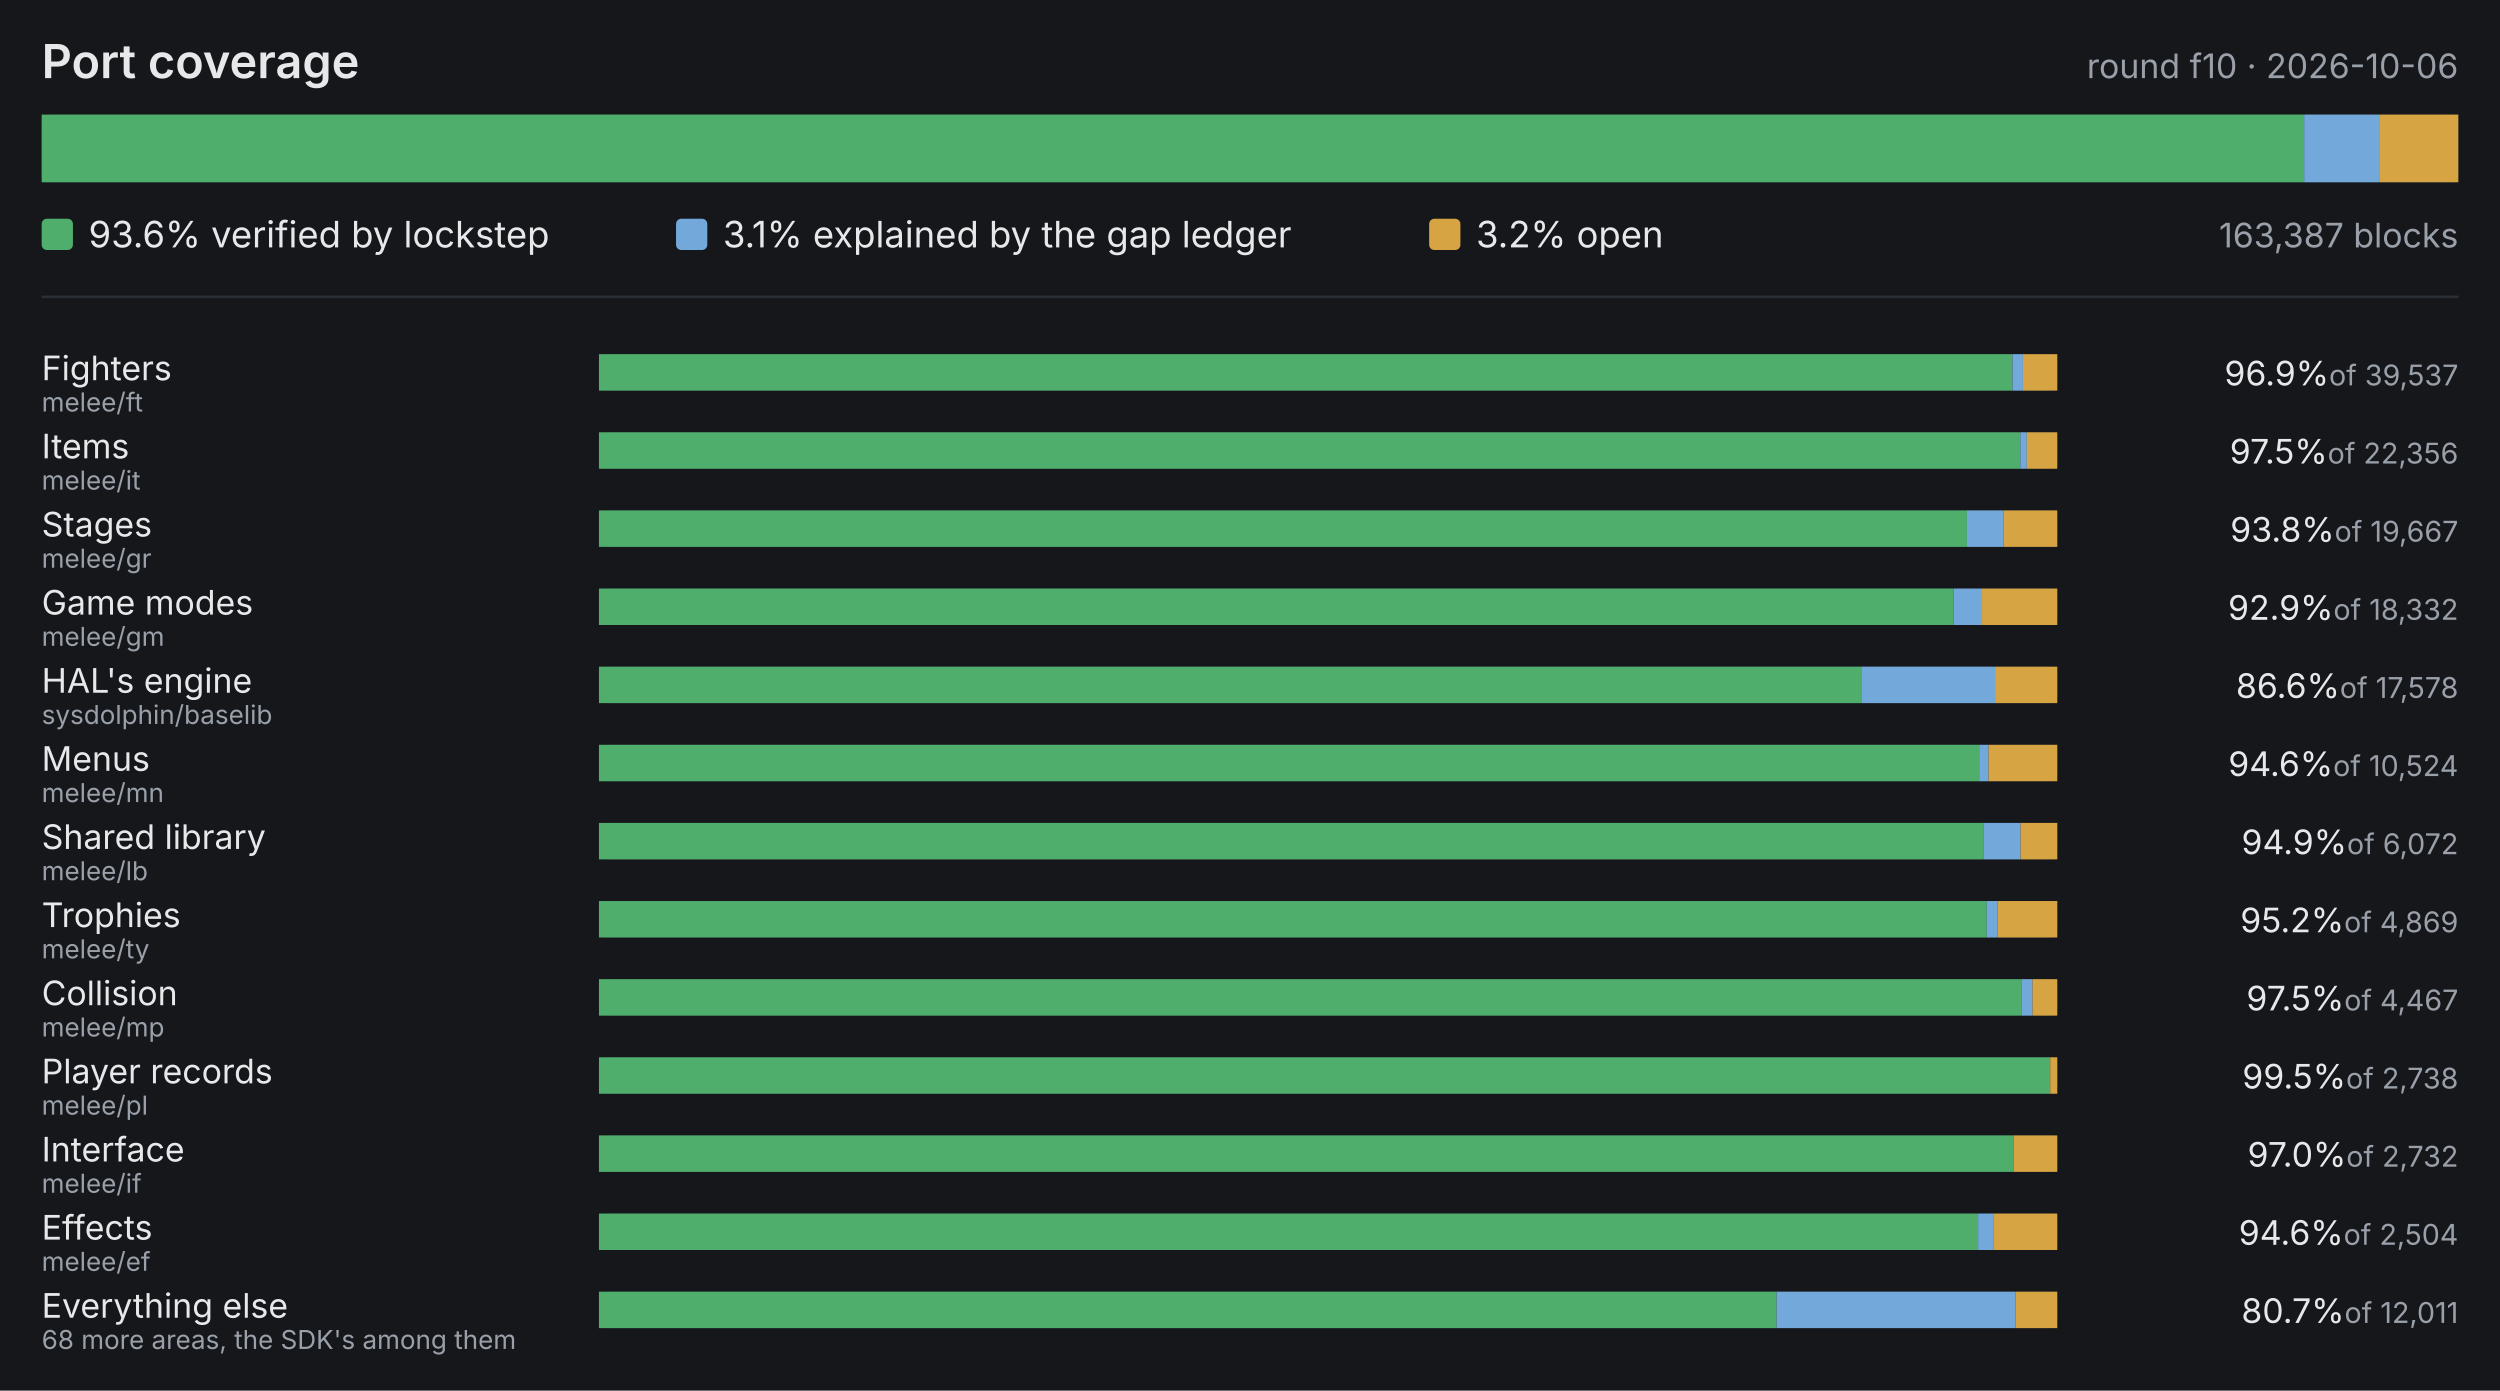
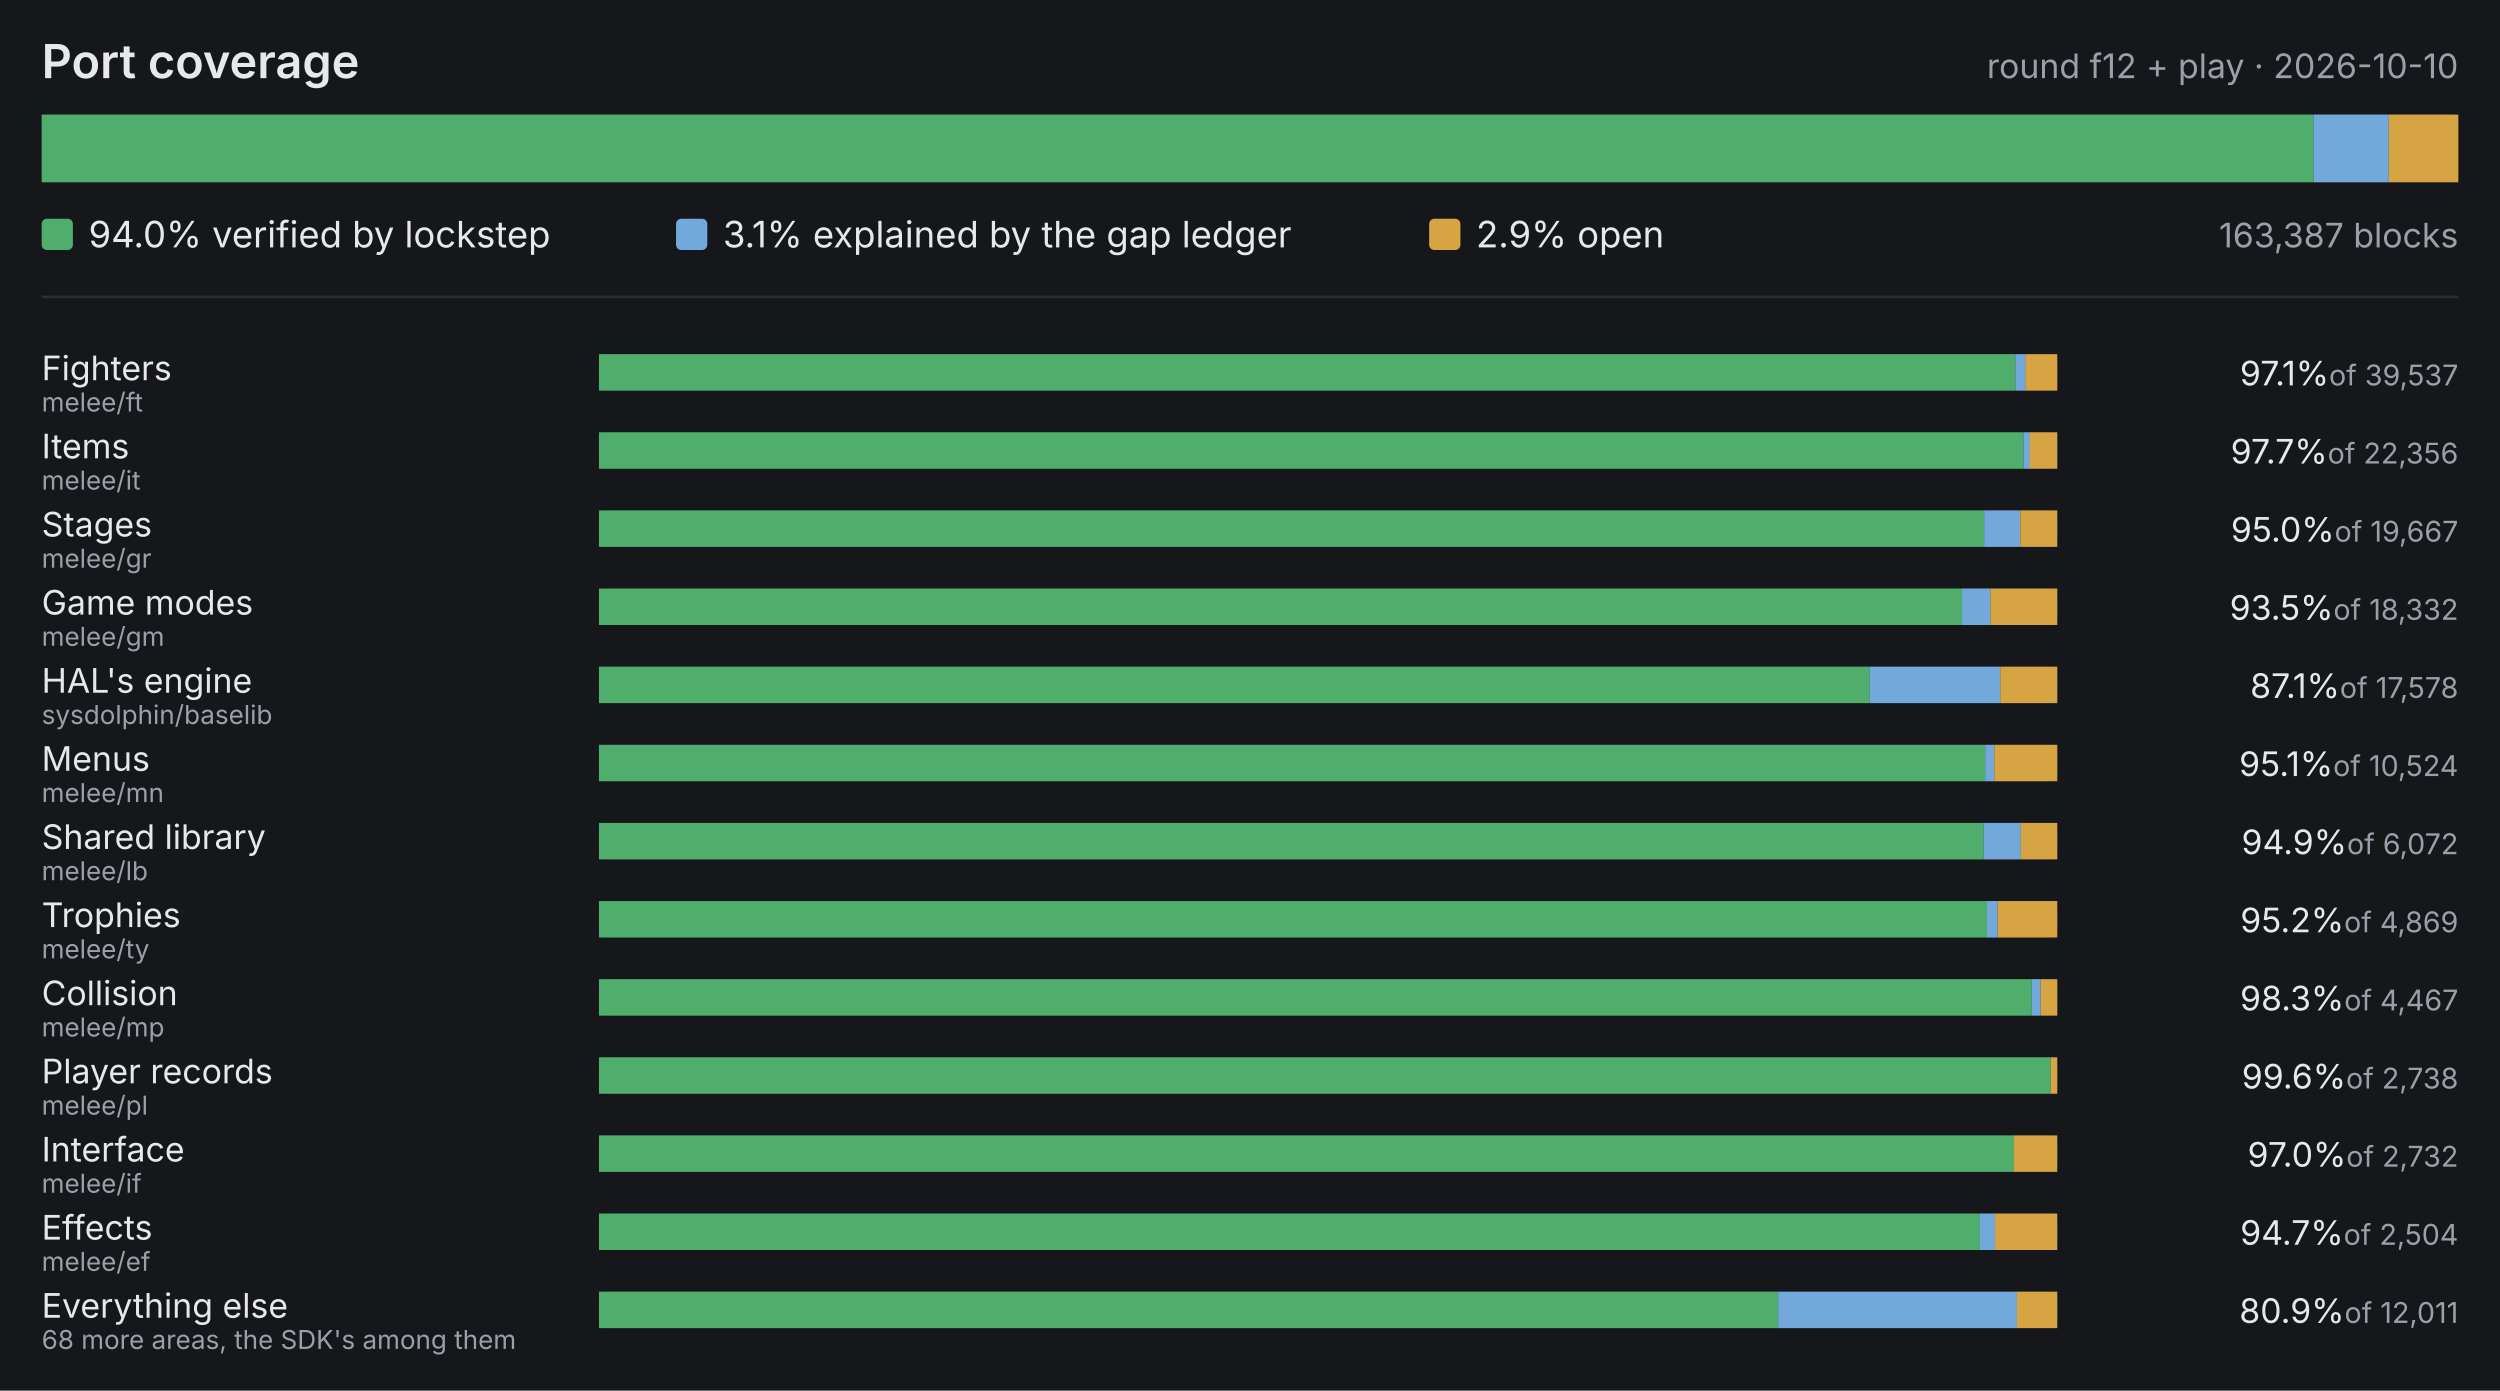
<svg xmlns="http://www.w3.org/2000/svg" viewBox="0 0 960 534" width="960" height="534" font-family="system-ui, -apple-system, Segoe UI, sans-serif">
  <rect width="960" height="534" fill="#15171b" />
  <text x="16" y="30" font-size="18" font-weight="600" fill="#e7e8ea">Port coverage</text>
-   <text x="944" y="30" font-size="13" text-anchor="end" fill="#9aa0a9">round f10 · 2026-10-06</text>
+   <text x="944" y="30" font-size="13" text-anchor="end" fill="#9aa0a9">round f12 + play · 2026-10-10</text>
  <rect x="16" y="44" width="928" height="26" rx="3" fill="#2a2e35" />
-   <rect x="16.0" y="44" width="868.8" height="26" fill="#4fae6c" />
-   <rect x="884.8" y="44" width="29.1" height="26" fill="#73a9da" />
-   <rect x="913.9" y="44" width="30.1" height="26" fill="#d6a443" />
+   <rect x="16.0" y="44" width="872.5" height="26" fill="#4fae6c" />
+   <rect x="888.5" y="44" width="28.8" height="26" fill="#73a9da" />
+   <rect x="917.3" y="44" width="26.7" height="26" fill="#d6a443" />
  <rect x="16" y="84" width="12" height="12" rx="2" fill="#4fae6c" />
-   <text x="34" y="95" font-size="14" fill="#e7e8ea">93.6% verified by lockstep</text>
+   <text x="34" y="95" font-size="14" fill="#e7e8ea">94.0% verified by lockstep</text>
  <rect x="259.6" y="84" width="12" height="12" rx="2" fill="#73a9da" />
  <text x="277.6" y="95" font-size="14" fill="#e7e8ea">3.1% explained by the gap ledger</text>
  <rect x="548.8" y="84" width="12" height="12" rx="2" fill="#d6a443" />
-   <text x="566.8" y="95" font-size="14" fill="#e7e8ea">3.2% open</text>
+   <text x="566.8" y="95" font-size="14" fill="#e7e8ea">2.9% open</text>
  <text x="944" y="95" font-size="13" text-anchor="end" fill="#9aa0a9">163,387 blocks</text>
  <line x1="16" y1="114" x2="944" y2="114" stroke="#2a2e35" />
  <text x="16" y="146" font-size="13" fill="#e7e8ea">Fighters</text>
  <text x="16" y="158" font-size="10" fill="#9aa0a9">melee/ft</text>
  <rect x="230" y="136" width="560" height="14" rx="3" fill="#2a2e35" />
-   <rect x="230.0" y="136" width="542.8" height="14" fill="#4fae6c" />
-   <rect x="772.8" y="136" width="4.0" height="14" fill="#73a9da" />
-   <rect x="776.8" y="136" width="13.2" height="14" fill="#d6a443" />
-   <text x="944" y="148" font-size="13" text-anchor="end" fill="#e7e8ea">96.9%<tspan fill="#9aa0a9" font-size="11"> of 39,537</tspan>
+   <rect x="230.0" y="136" width="543.9" height="14" fill="#4fae6c" />
+   <rect x="773.9" y="136" width="4.0" height="14" fill="#73a9da" />
+   <rect x="777.8" y="136" width="12.2" height="14" fill="#d6a443" />
+   <text x="944" y="148" font-size="13" text-anchor="end" fill="#e7e8ea">97.1%<tspan fill="#9aa0a9" font-size="11"> of 39,537</tspan>
  </text>
  <text x="16" y="176" font-size="13" fill="#e7e8ea">Items</text>
  <text x="16" y="188" font-size="10" fill="#9aa0a9">melee/it</text>
  <rect x="230" y="166" width="560" height="14" rx="3" fill="#2a2e35" />
-   <rect x="230.0" y="166" width="545.8" height="14" fill="#4fae6c" />
-   <rect x="775.8" y="166" width="2.5" height="14" fill="#73a9da" />
-   <rect x="778.3" y="166" width="11.7" height="14" fill="#d6a443" />
-   <text x="944" y="178" font-size="13" text-anchor="end" fill="#e7e8ea">97.5%<tspan fill="#9aa0a9" font-size="11"> of 22,356</tspan>
+   <rect x="230.0" y="166" width="547.0" height="14" fill="#4fae6c" />
+   <rect x="777.0" y="166" width="2.5" height="14" fill="#73a9da" />
+   <rect x="779.4" y="166" width="10.6" height="14" fill="#d6a443" />
+   <text x="944" y="178" font-size="13" text-anchor="end" fill="#e7e8ea">97.7%<tspan fill="#9aa0a9" font-size="11"> of 22,356</tspan>
  </text>
  <text x="16" y="206" font-size="13" fill="#e7e8ea">Stages</text>
  <text x="16" y="218" font-size="10" fill="#9aa0a9">melee/gr</text>
  <rect x="230" y="196" width="560" height="14" rx="3" fill="#2a2e35" />
-   <rect x="230.0" y="196" width="525.3" height="14" fill="#4fae6c" />
-   <rect x="755.3" y="196" width="14.0" height="14" fill="#73a9da" />
-   <rect x="769.3" y="196" width="20.7" height="14" fill="#d6a443" />
-   <text x="944" y="208" font-size="13" text-anchor="end" fill="#e7e8ea">93.8%<tspan fill="#9aa0a9" font-size="11"> of 19,667</tspan>
+   <rect x="230.0" y="196" width="531.9" height="14" fill="#4fae6c" />
+   <rect x="761.9" y="196" width="13.9" height="14" fill="#73a9da" />
+   <rect x="775.8" y="196" width="14.2" height="14" fill="#d6a443" />
+   <text x="944" y="208" font-size="13" text-anchor="end" fill="#e7e8ea">95.0%<tspan fill="#9aa0a9" font-size="11"> of 19,667</tspan>
  </text>
  <text x="16" y="236" font-size="13" fill="#e7e8ea">Game modes</text>
  <text x="16" y="248" font-size="10" fill="#9aa0a9">melee/gm</text>
  <rect x="230" y="226" width="560" height="14" rx="3" fill="#2a2e35" />
-   <rect x="230.0" y="226" width="520.2" height="14" fill="#4fae6c" />
-   <rect x="750.2" y="226" width="10.9" height="14" fill="#73a9da" />
-   <rect x="761.1" y="226" width="28.9" height="14" fill="#d6a443" />
-   <text x="944" y="238" font-size="13" text-anchor="end" fill="#e7e8ea">92.9%<tspan fill="#9aa0a9" font-size="11"> of 18,332</tspan>
+   <rect x="230.0" y="226" width="523.4" height="14" fill="#4fae6c" />
+   <rect x="753.4" y="226" width="10.9" height="14" fill="#73a9da" />
+   <rect x="764.3" y="226" width="25.7" height="14" fill="#d6a443" />
+   <text x="944" y="238" font-size="13" text-anchor="end" fill="#e7e8ea">93.5%<tspan fill="#9aa0a9" font-size="11"> of 18,332</tspan>
  </text>
  <text x="16" y="266" font-size="13" fill="#e7e8ea">HAL's engine</text>
  <text x="16" y="278" font-size="10" fill="#9aa0a9">sysdolphin/baselib</text>
  <rect x="230" y="256" width="560" height="14" rx="3" fill="#2a2e35" />
-   <rect x="230.0" y="256" width="485.0" height="14" fill="#4fae6c" />
-   <rect x="715.0" y="256" width="51.1" height="14" fill="#73a9da" />
-   <rect x="766.1" y="256" width="23.9" height="14" fill="#d6a443" />
-   <text x="944" y="268" font-size="13" text-anchor="end" fill="#e7e8ea">86.6%<tspan fill="#9aa0a9" font-size="11"> of 17,578</tspan>
+   <rect x="230.0" y="256" width="488.0" height="14" fill="#4fae6c" />
+   <rect x="718.0" y="256" width="50.1" height="14" fill="#73a9da" />
+   <rect x="768.1" y="256" width="21.9" height="14" fill="#d6a443" />
+   <text x="944" y="268" font-size="13" text-anchor="end" fill="#e7e8ea">87.1%<tspan fill="#9aa0a9" font-size="11"> of 17,578</tspan>
  </text>
  <text x="16" y="296" font-size="13" fill="#e7e8ea">Menus</text>
  <text x="16" y="308" font-size="10" fill="#9aa0a9">melee/mn</text>
  <rect x="230" y="286" width="560" height="14" rx="3" fill="#2a2e35" />
-   <rect x="230.0" y="286" width="530.0" height="14" fill="#4fae6c" />
-   <rect x="760.0" y="286" width="3.6" height="14" fill="#73a9da" />
-   <rect x="763.6" y="286" width="26.4" height="14" fill="#d6a443" />
-   <text x="944" y="298" font-size="13" text-anchor="end" fill="#e7e8ea">94.6%<tspan fill="#9aa0a9" font-size="11"> of 10,524</tspan>
+   <rect x="230.0" y="286" width="532.3" height="14" fill="#4fae6c" />
+   <rect x="762.3" y="286" width="3.5" height="14" fill="#73a9da" />
+   <rect x="765.8" y="286" width="24.2" height="14" fill="#d6a443" />
+   <text x="944" y="298" font-size="13" text-anchor="end" fill="#e7e8ea">95.1%<tspan fill="#9aa0a9" font-size="11"> of 10,524</tspan>
  </text>
  <text x="16" y="326" font-size="13" fill="#e7e8ea">Shared library</text>
  <text x="16" y="338" font-size="10" fill="#9aa0a9">melee/lb</text>
  <rect x="230" y="316" width="560" height="14" rx="3" fill="#2a2e35" />
-   <rect x="230.0" y="316" width="531.6" height="14" fill="#4fae6c" />
-   <rect x="761.6" y="316" width="14.3" height="14" fill="#73a9da" />
-   <rect x="775.9" y="316" width="14.1" height="14" fill="#d6a443" />
+   <rect x="230.0" y="316" width="531.7" height="14" fill="#4fae6c" />
+   <rect x="761.7" y="316" width="14.3" height="14" fill="#73a9da" />
+   <rect x="776.0" y="316" width="14.0" height="14" fill="#d6a443" />
  <text x="944" y="328" font-size="13" text-anchor="end" fill="#e7e8ea">94.9%<tspan fill="#9aa0a9" font-size="11"> of 6,072</tspan>
  </text>
  <text x="16" y="356" font-size="13" fill="#e7e8ea">Trophies</text>
  <text x="16" y="368" font-size="10" fill="#9aa0a9">melee/ty</text>
  <rect x="230" y="346" width="560" height="14" rx="3" fill="#2a2e35" />
-   <rect x="230.0" y="346" width="532.9" height="14" fill="#4fae6c" />
-   <rect x="762.9" y="346" width="4.1" height="14" fill="#73a9da" />
-   <rect x="767.0" y="346" width="23.0" height="14" fill="#d6a443" />
+   <rect x="230.0" y="346" width="533.0" height="14" fill="#4fae6c" />
+   <rect x="763.0" y="346" width="4.1" height="14" fill="#73a9da" />
+   <rect x="767.1" y="346" width="22.9" height="14" fill="#d6a443" />
  <text x="944" y="358" font-size="13" text-anchor="end" fill="#e7e8ea">95.2%<tspan fill="#9aa0a9" font-size="11"> of 4,869</tspan>
  </text>
  <text x="16" y="386" font-size="13" fill="#e7e8ea">Collision</text>
  <text x="16" y="398" font-size="10" fill="#9aa0a9">melee/mp</text>
  <rect x="230" y="376" width="560" height="14" rx="3" fill="#2a2e35" />
-   <rect x="230.0" y="376" width="546.2" height="14" fill="#4fae6c" />
-   <rect x="776.2" y="376" width="4.3" height="14" fill="#73a9da" />
-   <rect x="780.5" y="376" width="9.5" height="14" fill="#d6a443" />
-   <text x="944" y="388" font-size="13" text-anchor="end" fill="#e7e8ea">97.5%<tspan fill="#9aa0a9" font-size="11"> of 4,467</tspan>
+   <rect x="230.0" y="376" width="550.2" height="14" fill="#4fae6c" />
+   <rect x="780.2" y="376" width="3.4" height="14" fill="#73a9da" />
+   <rect x="783.6" y="376" width="6.4" height="14" fill="#d6a443" />
+   <text x="944" y="388" font-size="13" text-anchor="end" fill="#e7e8ea">98.3%<tspan fill="#9aa0a9" font-size="11"> of 4,467</tspan>
  </text>
  <text x="16" y="416" font-size="13" fill="#e7e8ea">Player records</text>
  <text x="16" y="428" font-size="10" fill="#9aa0a9">melee/pl</text>
  <rect x="230" y="406" width="560" height="14" rx="3" fill="#2a2e35" />
-   <rect x="230.0" y="406" width="557.3" height="14" fill="#4fae6c" />
-   <rect x="787.3" y="406" width="2.7" height="14" fill="#d6a443" />
-   <text x="944" y="418" font-size="13" text-anchor="end" fill="#e7e8ea">99.5%<tspan fill="#9aa0a9" font-size="11"> of 2,738</tspan>
+   <rect x="230.0" y="406" width="557.5" height="14" fill="#4fae6c" />
+   <rect x="787.5" y="406" width="2.5" height="14" fill="#d6a443" />
+   <text x="944" y="418" font-size="13" text-anchor="end" fill="#e7e8ea">99.6%<tspan fill="#9aa0a9" font-size="11"> of 2,738</tspan>
  </text>
  <text x="16" y="446" font-size="13" fill="#e7e8ea">Interface</text>
  <text x="16" y="458" font-size="10" fill="#9aa0a9">melee/if</text>
  <rect x="230" y="436" width="560" height="14" rx="3" fill="#2a2e35" />
-   <rect x="230.0" y="436" width="543.2" height="14" fill="#4fae6c" />
-   <rect x="773.2" y="436" width="16.8" height="14" fill="#d6a443" />
+   <rect x="230.0" y="436" width="543.4" height="14" fill="#4fae6c" />
+   <rect x="773.4" y="436" width="16.6" height="14" fill="#d6a443" />
  <text x="944" y="448" font-size="13" text-anchor="end" fill="#e7e8ea">97.0%<tspan fill="#9aa0a9" font-size="11"> of 2,732</tspan>
  </text>
  <text x="16" y="476" font-size="13" fill="#e7e8ea">Effects</text>
  <text x="16" y="488" font-size="10" fill="#9aa0a9">melee/ef</text>
  <rect x="230" y="466" width="560" height="14" rx="3" fill="#2a2e35" />
-   <rect x="230.0" y="466" width="529.6" height="14" fill="#4fae6c" />
-   <rect x="759.6" y="466" width="5.8" height="14" fill="#73a9da" />
-   <rect x="765.4" y="466" width="24.6" height="14" fill="#d6a443" />
-   <text x="944" y="478" font-size="13" text-anchor="end" fill="#e7e8ea">94.6%<tspan fill="#9aa0a9" font-size="11"> of 2,504</tspan>
+   <rect x="230.0" y="466" width="530.3" height="14" fill="#4fae6c" />
+   <rect x="760.3" y="466" width="5.8" height="14" fill="#73a9da" />
+   <rect x="766.1" y="466" width="23.9" height="14" fill="#d6a443" />
+   <text x="944" y="478" font-size="13" text-anchor="end" fill="#e7e8ea">94.7%<tspan fill="#9aa0a9" font-size="11"> of 2,504</tspan>
  </text>
  <text x="16" y="506" font-size="13" fill="#e7e8ea">Everything else</text>
  <text x="16" y="518" font-size="10" fill="#9aa0a9">68 more areas, the SDK's among them</text>
  <rect x="230" y="496" width="560" height="14" rx="3" fill="#2a2e35" />
-   <rect x="230.0" y="496" width="452.2" height="14" fill="#4fae6c" />
-   <rect x="682.2" y="496" width="91.8" height="14" fill="#73a9da" />
-   <rect x="774.0" y="496" width="16.0" height="14" fill="#d6a443" />
-   <text x="944" y="508" font-size="13" text-anchor="end" fill="#e7e8ea">80.7%<tspan fill="#9aa0a9" font-size="11"> of 12,011</tspan>
+   <rect x="230.0" y="496" width="452.8" height="14" fill="#4fae6c" />
+   <rect x="682.8" y="496" width="91.7" height="14" fill="#73a9da" />
+   <rect x="774.5" y="496" width="15.5" height="14" fill="#d6a443" />
+   <text x="944" y="508" font-size="13" text-anchor="end" fill="#e7e8ea">80.9%<tspan fill="#9aa0a9" font-size="11"> of 12,011</tspan>
  </text>
</svg>
